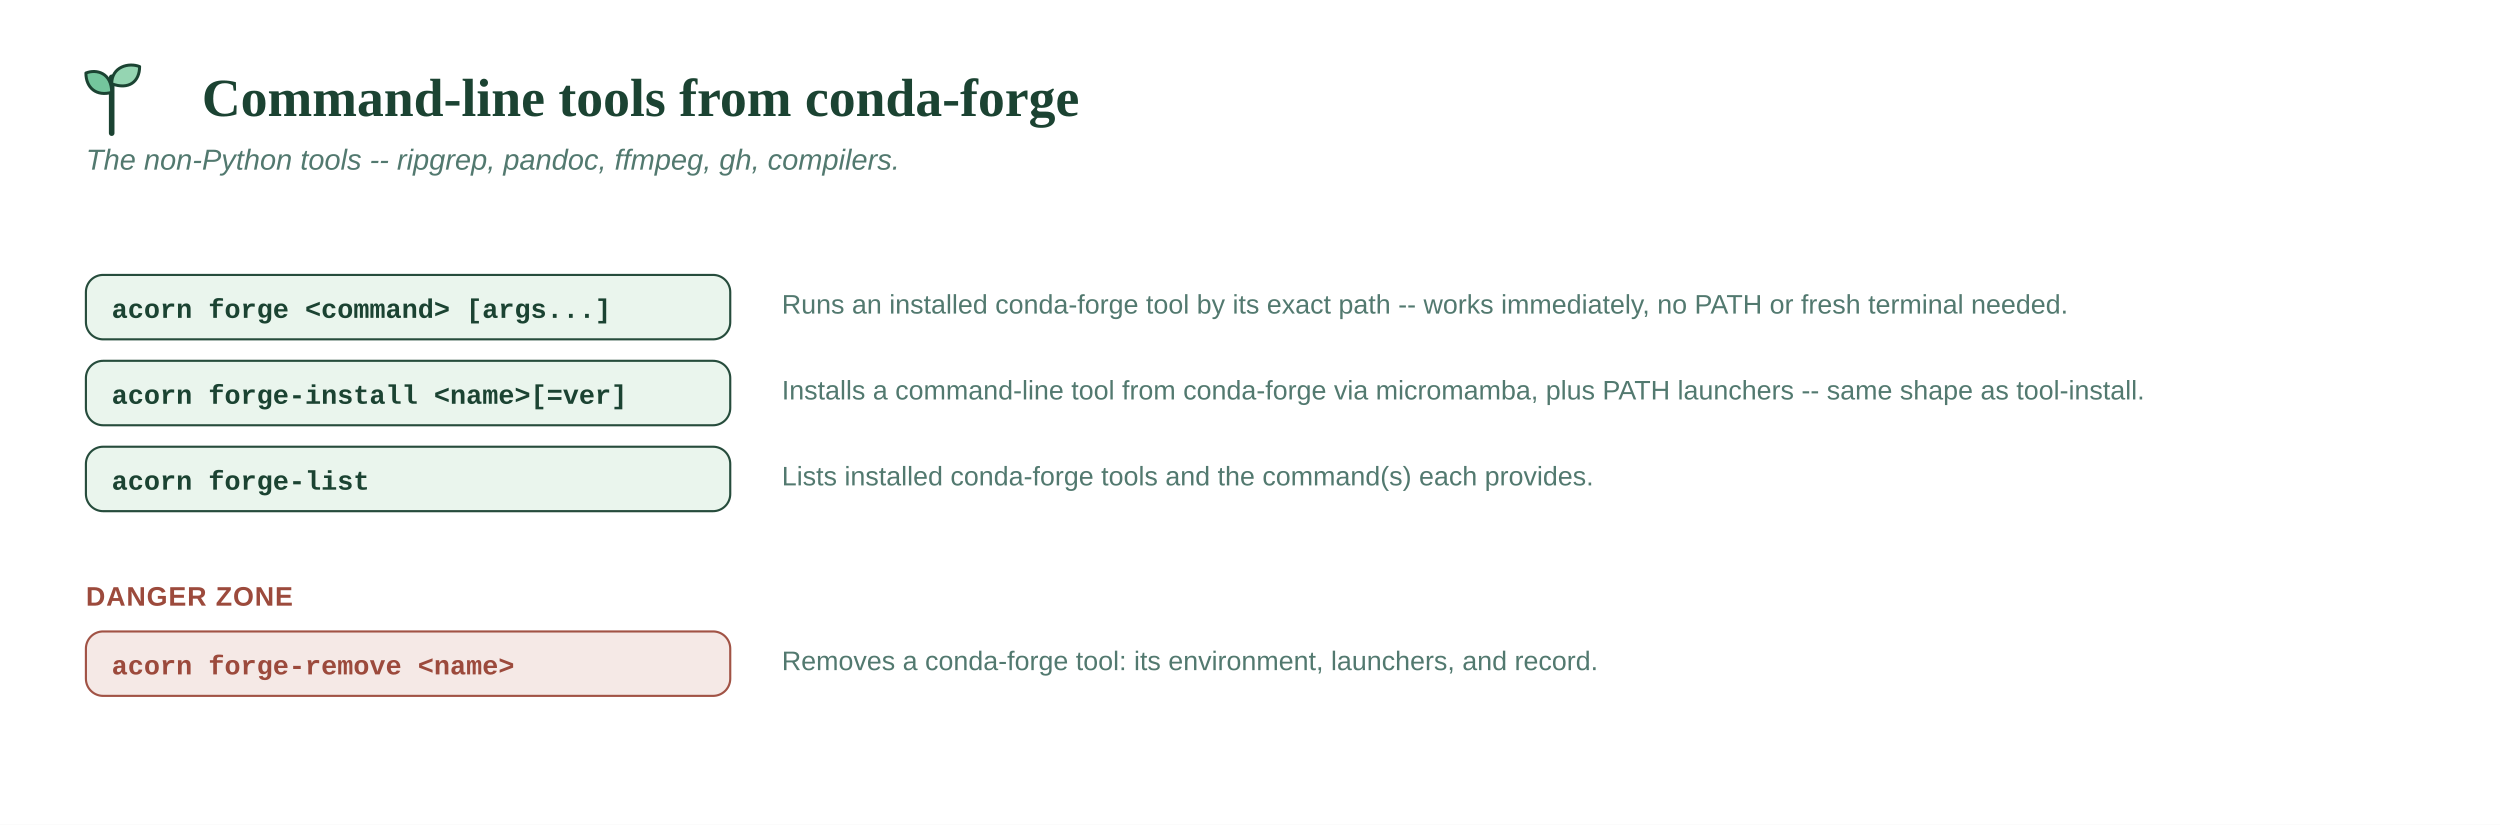
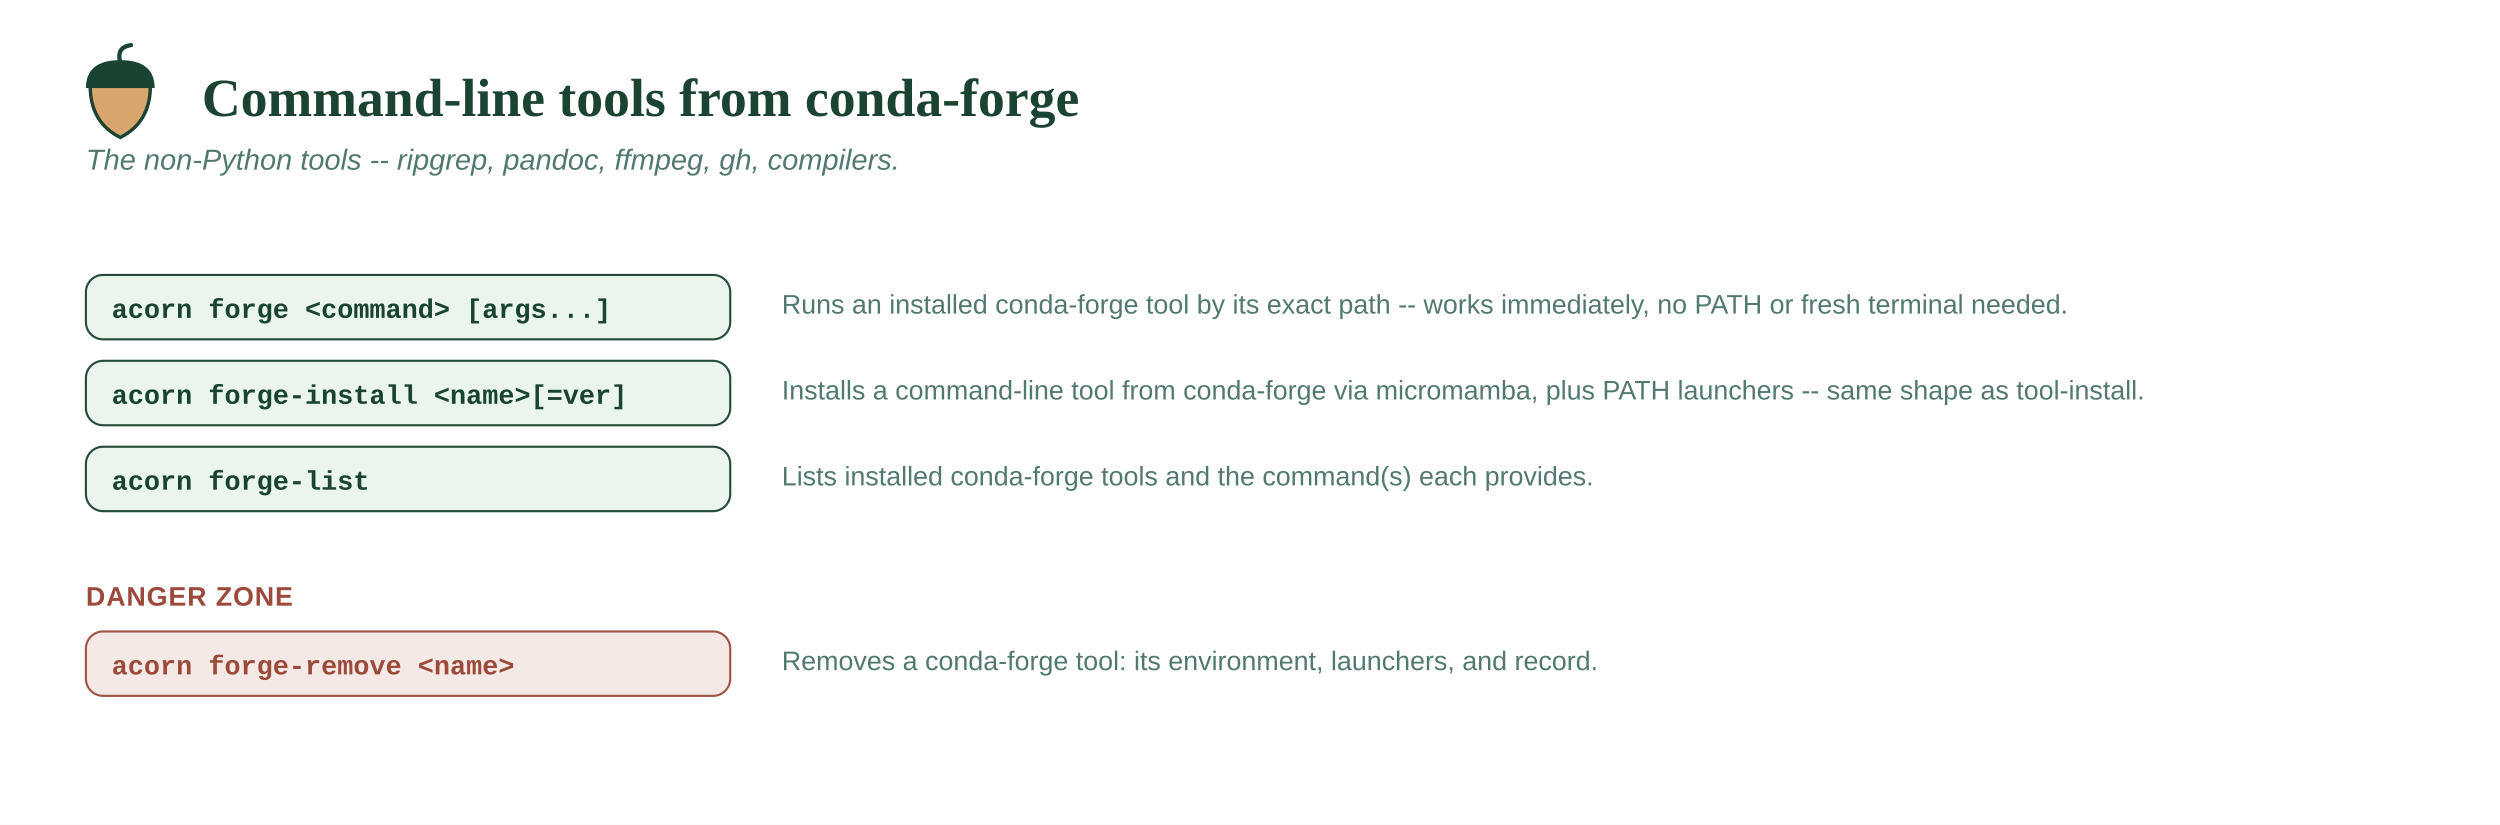
<svg xmlns="http://www.w3.org/2000/svg" viewBox="0 0 1164 384" font-family="Arial, Helvetica, sans-serif">
  <defs>
    <defs>
      <style>
      .head  { font-family: Georgia, 'Times New Roman', serif; }
      .body  { font-family: Arial, Helvetica, sans-serif; }
      .fg    { fill: #1B4332; }
      .fw    { fill: #FFFFFF; }
      .fmute { fill: #52796F; }
    </style>
      <marker id="arrow" markerWidth="7" markerHeight="7" refX="5.5" refY="3.5" orient="auto">
        <path d="M0,0 L7,3.5 L0,7 Z" fill="#1B4332" />
      </marker>
      <symbol id="ic-cloud" viewBox="0 0 24 24">
        <path d="M6.5 18 C3.5 18 2 15.8 2 13.8 C2 11.6 3.8 10 5.8 10.1 C6.4 7.6 8.7 6 11.2 6.3 C13.6 6.6 15.4 8.6 15.5 11 C17.9 11.1 20 13 20 15.3 C20 17.4 18.2 18 17 18 Z" fill="none" stroke="currentColor" stroke-width="1.6" stroke-linejoin="round" />
      </symbol>
      <symbol id="ic-box" viewBox="0 0 24 24">
        <path d="M3 8 L12 4 L21 8 L12 12 Z" fill="none" stroke="currentColor" stroke-width="1.6" stroke-linejoin="round" />
        <path d="M3 8 V17 L12 21 V12" fill="none" stroke="currentColor" stroke-width="1.6" stroke-linejoin="round" />
        <path d="M21 8 V17 L12 21" fill="none" stroke="currentColor" stroke-width="1.6" stroke-linejoin="round" />
      </symbol>
      <symbol id="ic-server" viewBox="0 0 24 24">
        <rect x="3" y="4" width="18" height="6" rx="1.3" fill="none" stroke="currentColor" stroke-width="1.6" />
        <rect x="3" y="14" width="18" height="6" rx="1.3" fill="none" stroke="currentColor" stroke-width="1.6" />
        <circle cx="7" cy="7" r="1" fill="currentColor" />
        <circle cx="7" cy="17" r="1" fill="currentColor" />
      </symbol>
      <symbol id="ic-monitor" viewBox="0 0 24 24">
        <rect x="2.5" y="4" width="19" height="13" rx="1.4" fill="none" stroke="currentColor" stroke-width="1.6" />
        <line x1="8" y1="21" x2="16" y2="21" stroke="currentColor" stroke-width="1.6" stroke-linecap="round" />
        <line x1="12" y1="17" x2="12" y2="21" stroke="currentColor" stroke-width="1.6" stroke-linecap="round" />
      </symbol>
      <symbol id="ic-folder" viewBox="0 0 24 24">
        <path d="M3 6.5 C3 5.7 3.7 5 4.5 5 H9.5 L11.5 7.5 H19.5 C20.3 7.5 21 8.2 21 9 V17.5 C21 18.3 20.3 19 19.5 19 H4.5 C3.7 19 3 18.3 3 17.5 Z" fill="none" stroke="currentColor" stroke-width="1.6" stroke-linejoin="round" />
      </symbol>
      <symbol id="ic-doc" viewBox="0 0 24 24">
        <path d="M6 3 H14 L19 8 V20 C19 20.6 18.6 21 18 21 H6 C5.4 21 5 20.6 5 20 V4 C5 3.4 5.4 3 6 3 Z" fill="none" stroke="currentColor" stroke-width="1.6" stroke-linejoin="round" />
        <path d="M14 3 V8 H19" fill="none" stroke="currentColor" stroke-width="1.6" stroke-linejoin="round" />
        <line x1="8" y1="12" x2="16" y2="12" stroke="currentColor" stroke-width="1.4" stroke-linecap="round" />
        <line x1="8" y1="15.5" x2="16" y2="15.5" stroke="currentColor" stroke-width="1.4" stroke-linecap="round" />
        <line x1="8" y1="19" x2="12.5" y2="19" stroke="currentColor" stroke-width="1.4" stroke-linecap="round" />
      </symbol>
      <symbol id="ic-terminal" viewBox="0 0 24 24">
        <rect x="2.5" y="4" width="19" height="16" rx="1.6" fill="none" stroke="currentColor" stroke-width="1.6" />
        <path d="M6.5 9 L10.5 12 L6.5 15" fill="none" stroke="currentColor" stroke-width="1.6" stroke-linecap="round" stroke-linejoin="round" />
        <line x1="12" y1="15" x2="17" y2="15" stroke="currentColor" stroke-width="1.6" stroke-linecap="round" />
      </symbol>
    </defs>
  </defs>
  <rect x="0" y="0" width="1164" height="384" fill="#FFFFFF" />
  <g transform="translate(40,20)">
-     <path d="M12 42 V16" stroke="#1B4332" stroke-width="2.6" stroke-linecap="round" fill="none" />
-     <path d="M12 23 C12 14 5 12 0 14 C0 21 5 25 12 23 Z" fill="#74C69D" stroke="#1B4332" stroke-width="1.4" stroke-linejoin="round" />
-     <path d="M12 19 C12 11 20 9 25 11 C25 18 20 22 12 19 Z" fill="#95D5B2" stroke="#1B4332" stroke-width="1.4" stroke-linejoin="round" />
+     <path d="M2 20 Q2 37 16 44 Q30 37 30 20 Z" fill="#D8A66D" stroke="#1B4332" stroke-width="1.6" />
+     <path d="M0 21 Q0 8 16 8 Q32 8 32 21 Z" fill="#1B4332" />
+     <path d="M16 9 Q14 2 21 1" stroke="#1B4332" stroke-width="2" stroke-linecap="round" fill="none" />
  </g>
  <text x="94" y="54" class="head fg" font-size="25" font-weight="700">Command-line tools from conda-forge</text>
  <text x="40" y="79" class="body fmute" font-size="13.5" font-style="italic">The non-Python tools -- ripgrep, pandoc, ffmpeg, gh, compilers.</text>
  <rect x="40" y="128" width="300" height="30" rx="8" fill="#E9F5EC" stroke="#1B4332" stroke-width="1" opacity="0.95" />
  <text x="52" y="148" font-family="Consolas, 'SF Mono', Monaco, 'Courier New', monospace" font-size="12.5" font-weight="700" fill="#1B4332">acorn forge &lt;command&gt; [args...]</text>
  <text x="364" y="146" class="body" font-size="12.5" fill="#52796F">Runs an installed conda-forge tool by its exact path -- works immediately, no PATH or fresh terminal needed.</text>
  <rect x="40" y="168" width="300" height="30" rx="8" fill="#E9F5EC" stroke="#1B4332" stroke-width="1" opacity="0.95" />
  <text x="52" y="188" font-family="Consolas, 'SF Mono', Monaco, 'Courier New', monospace" font-size="12.5" font-weight="700" fill="#1B4332">acorn forge-install &lt;name&gt;[=ver]</text>
  <text x="364" y="186" class="body" font-size="12.5" fill="#52796F">Installs a command-line tool from conda-forge via micromamba, plus PATH launchers -- same shape as tool-install.</text>
  <rect x="40" y="208" width="300" height="30" rx="8" fill="#E9F5EC" stroke="#1B4332" stroke-width="1" opacity="0.95" />
  <text x="52" y="228" font-family="Consolas, 'SF Mono', Monaco, 'Courier New', monospace" font-size="12.5" font-weight="700" fill="#1B4332">acorn forge-list</text>
  <text x="364" y="226" class="body" font-size="12.5" fill="#52796F">Lists installed conda-forge tools and the command(s) each provides.</text>
  <text x="40" y="282" class="body" font-size="12.5" font-weight="700" fill="#9C4A3C" letter-spacing="0.4">DANGER ZONE</text>
  <rect x="40" y="294" width="300" height="30" rx="8" fill="#F5E8E5" stroke="#9C4A3C" stroke-width="1" opacity="0.95" />
  <text x="52" y="314" font-family="Consolas, 'SF Mono', Monaco, 'Courier New', monospace" font-size="12.5" font-weight="700" fill="#9C4A3C">acorn forge-remove &lt;name&gt;</text>
  <text x="364" y="312" class="body" font-size="12.5" fill="#52796F">Removes a conda-forge tool: its environment, launchers, and record.</text>
</svg>
